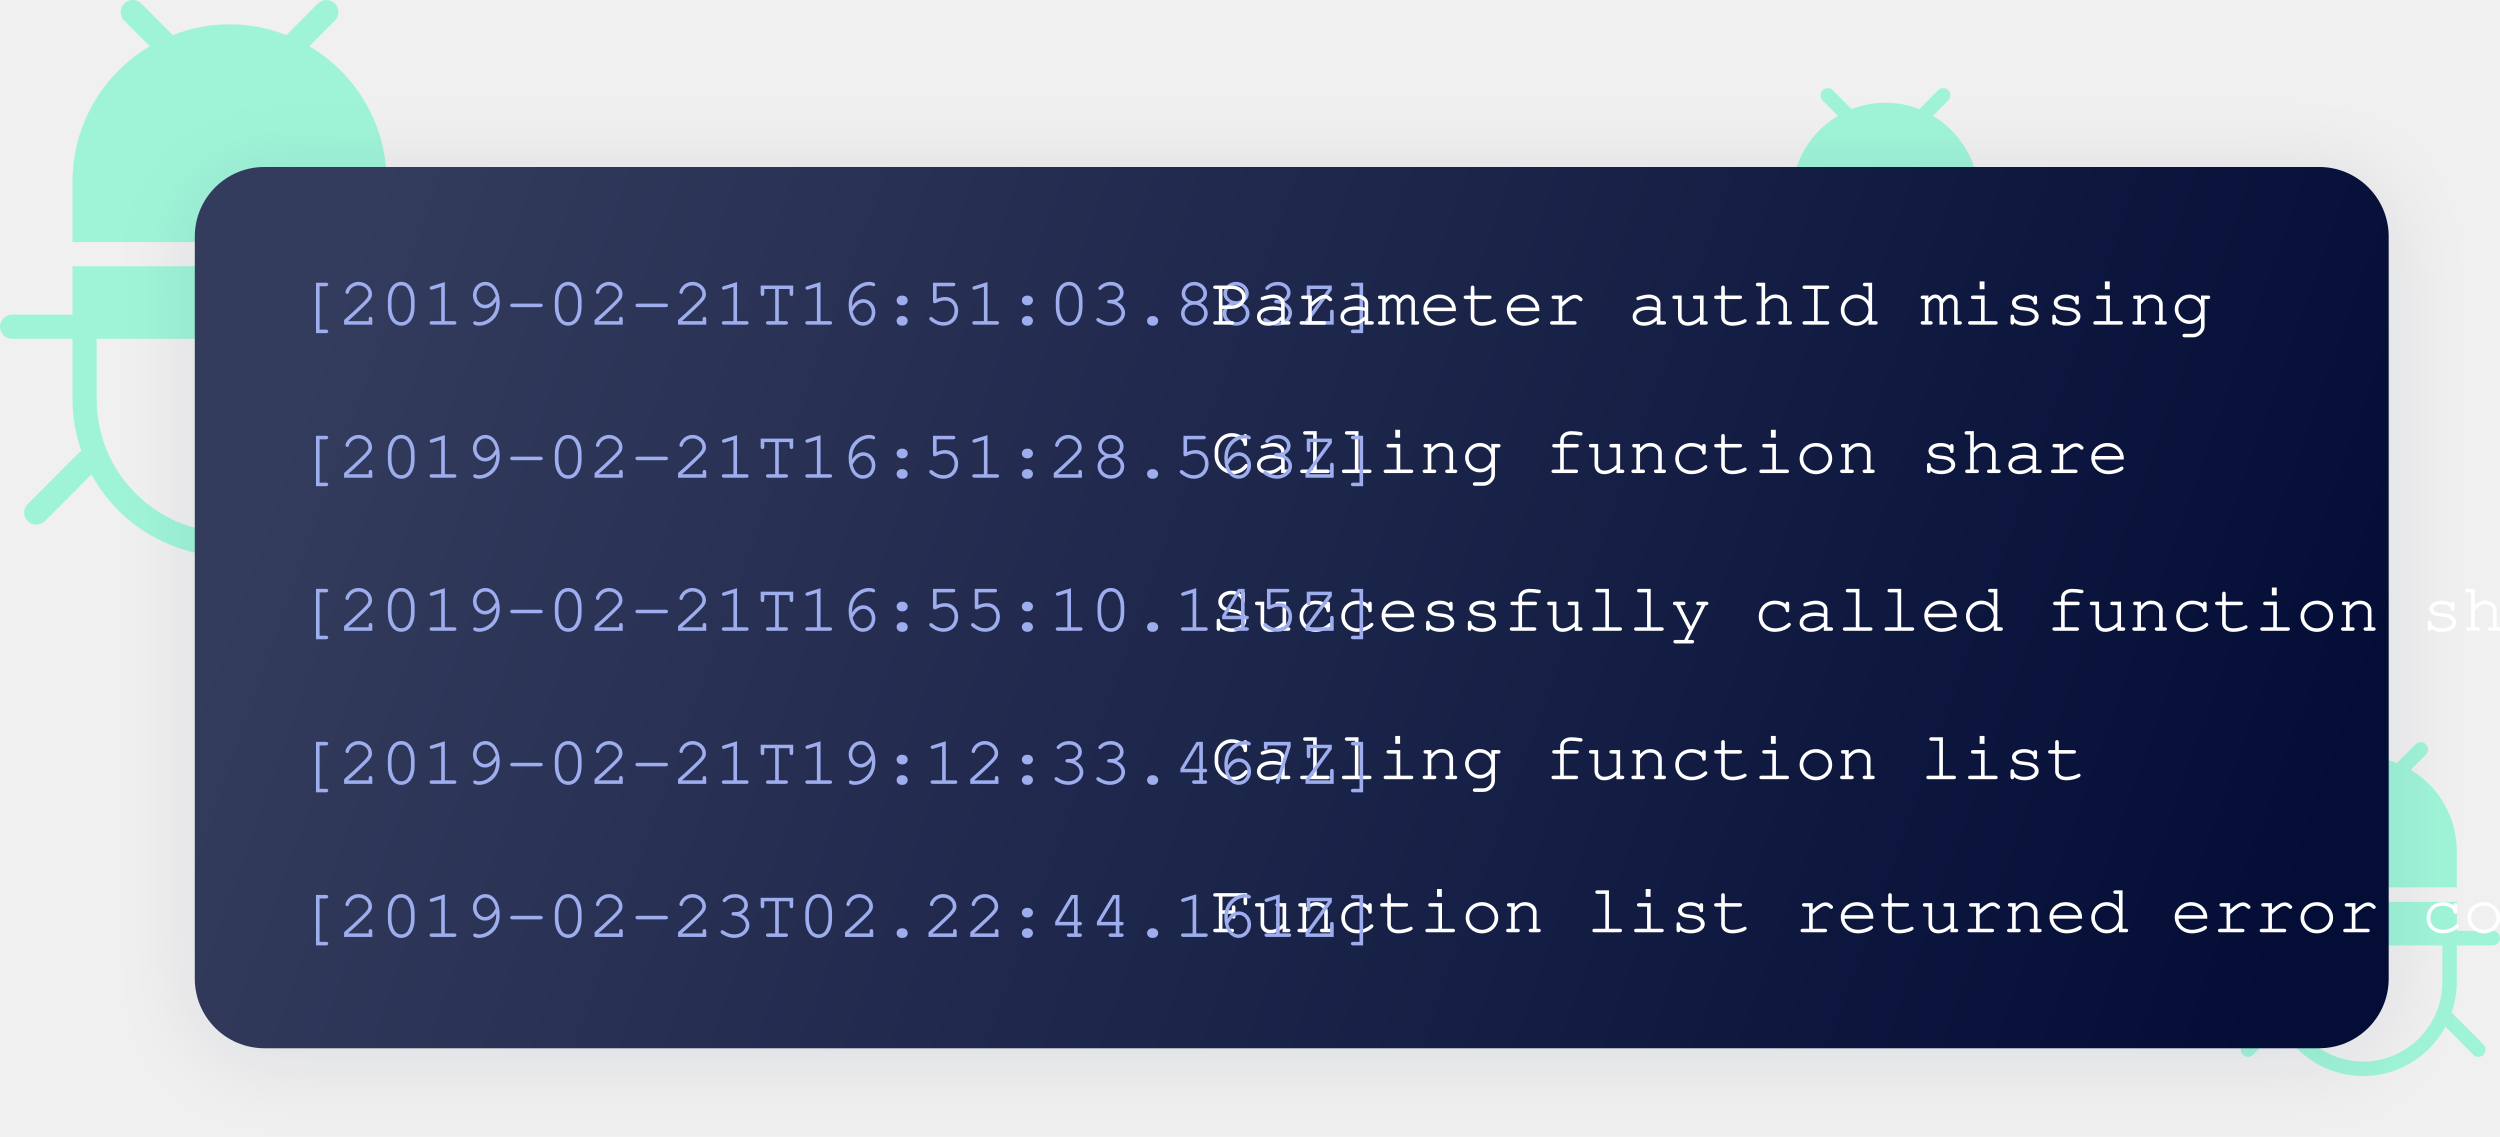
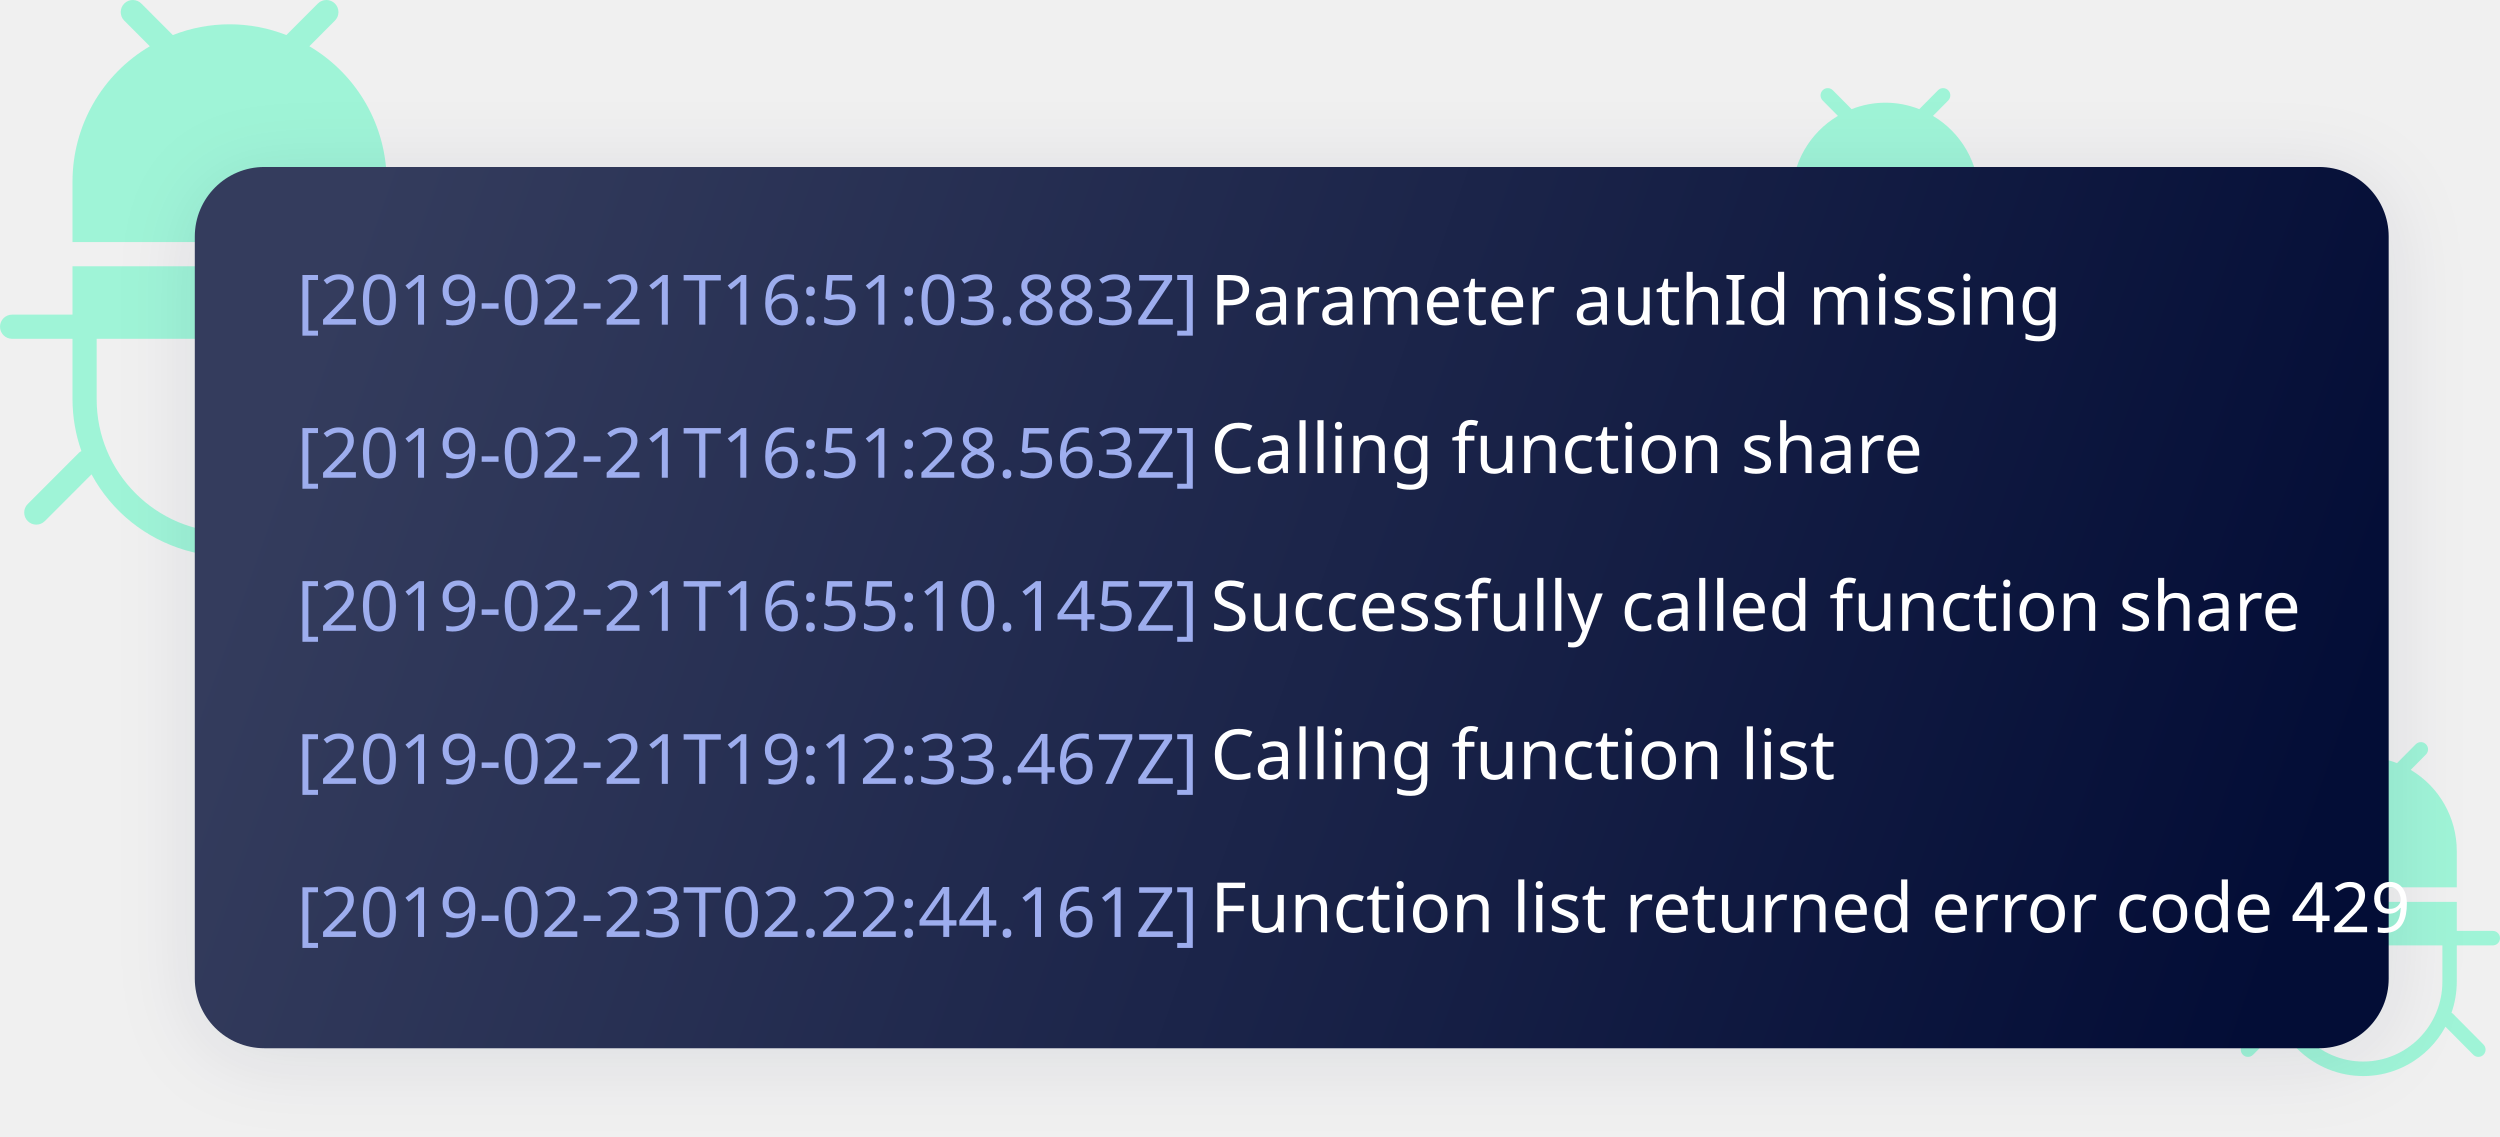
<svg xmlns="http://www.w3.org/2000/svg" xmlns:xlink="http://www.w3.org/1999/xlink" width="539px" height="245px" viewBox="0 0 539 245" version="1.1">
-   <style> * {font-family:"Courier"}</style>
+   <style> * {font-family:'ProximaNova-Regular'}</style>
  <defs>
    <linearGradient x1="100%" y1="57.311%" x2="1.8%" y2="43.134%" id="linearGradient-1">
      <stop stop-color="#030D36" offset="0%" />
      <stop stop-color="#343C5D" offset="100%" />
    </linearGradient>
    <rect id="path-2" x="0" y="0" width="473" height="190" rx="15" />
    <filter x="-5.6%" y="-12.9%" width="111.2%" height="127.9%" filterUnits="objectBoundingBox" id="filter-4">
      <feOffset dx="0" dy="2" in="SourceAlpha" result="shadowOffsetOuter1" />
      <feGaussianBlur stdDeviation="8.5" in="shadowOffsetOuter1" result="shadowBlurOuter1" />
      <feColorMatrix values="0 0 0 0 0.012   0 0 0 0 0.051   0 0 0 0 0.212  0 0 0 0.092 0" type="matrix" in="shadowBlurOuter1" />
    </filter>
  </defs>
  <g id="Hub" stroke="none" stroke-width="1" fill="none" fill-rule="evenodd">
    <g id="Product-Platform" transform="translate(-730, -983)">
      <g id="Logs" transform="translate(730, 983)">
        <path d="M83.368,52.185 L15.632,52.185 L15.632,39.144 C15.634,27.15 21.977,16.052 32.305,9.972 L26.815,4.475 C26.8,4.46 26.784,4.444 26.769,4.429 C25.764,3.397 25.785,1.746 26.816,0.741 C27.846,-0.265 29.495,-0.244 30.5,0.788 L37.263,7.558 C45.129,4.467 53.871,4.467 61.737,7.558 L68.5,0.788 C68.516,0.772 68.531,0.756 68.547,0.741 C69.577,-0.265 71.226,-0.244 72.231,0.787 C73.235,1.819 73.215,3.47 72.185,4.475 L66.701,9.975 C77.028,16.058 83.368,27.157 83.368,39.152 L83.368,39.144 L83.368,52.185 Z M96.395,67.833 C97.834,67.833 99,69.001 99,70.441 C99,71.881 97.834,73.049 96.395,73.049 L83.368,73.049 L83.368,86.089 C83.362,89.893 82.714,93.668 81.452,97.255 C81.64,97.348 81.815,97.464 81.973,97.601 L93.026,108.668 C94.033,109.685 94.032,111.324 93.026,112.34 C92.013,113.363 90.363,113.37 89.341,112.356 L79.268,102.27 C76.144,108.025 71.422,112.752 65.673,115.879 C49.232,124.821 28.664,118.728 19.732,102.27 L9.658,112.356 C8.643,113.364 7.006,113.364 5.99,112.356 C4.968,111.342 4.961,109.691 5.973,108.668 L17.029,97.601 C17.187,97.464 17.362,97.348 17.55,97.255 C16.288,93.668 15.639,89.893 15.632,86.089 L15.632,73.049 L2.605,73.049 C1.166,73.049 6.28956069e-08,71.881 1.4281909e-12,70.441 C1.4281909e-12,69.001 1.166,67.833 2.605,67.833 L15.632,67.833 L15.632,57.401 L83.368,57.401 L83.368,67.833 L96.395,67.833 Z M78.158,86.089 L78.158,73.049 L52.105,73.049 L52.105,98.498 C52.105,99.938 50.939,101.106 49.5,101.106 C48.061,101.106 46.895,99.938 46.895,98.498 L46.895,73.049 L20.842,73.049 L20.842,86.089 C20.842,101.934 33.673,114.778 49.5,114.778 C65.327,114.778 78.158,101.934 78.158,86.089 Z" id="Combined-Shape" fill="#9FF4D7" fill-rule="nonzero" />
        <path d="M529.684,191.311 L489.316,191.311 L489.316,183.487 C489.317,176.29 493.098,169.631 499.253,165.983 L495.981,162.685 C495.972,162.676 495.962,162.667 495.953,162.657 C495.355,162.038 495.367,161.048 495.981,160.444 C496.595,159.841 497.578,159.854 498.177,160.473 L502.207,164.535 C506.895,162.68 512.105,162.68 516.793,164.535 L520.823,160.473 C520.832,160.463 520.842,160.454 520.851,160.444 C521.465,159.841 522.448,159.854 523.047,160.472 C523.645,161.091 523.633,162.082 523.019,162.685 L519.751,165.985 C525.906,169.635 529.684,176.294 529.684,183.491 L529.684,183.487 L529.684,191.311 Z M537.447,200.7 C538.305,200.7 539,201.4 539,202.265 C539,203.129 538.305,203.829 537.447,203.829 L529.684,203.829 L529.684,211.654 C529.68,213.936 529.294,216.201 528.542,218.353 C528.654,218.409 528.758,218.479 528.853,218.561 L535.44,225.201 C536.04,225.811 536.04,226.794 535.44,227.404 C534.836,228.018 533.853,228.022 533.244,227.413 L527.24,221.362 C525.379,224.815 522.565,227.651 519.138,229.528 C509.341,234.893 497.083,231.237 491.759,221.362 L485.756,227.413 C485.151,228.018 484.175,228.018 483.57,227.414 C482.961,226.805 482.956,225.815 483.56,225.201 L490.149,218.561 C490.243,218.479 490.347,218.409 490.459,218.353 C489.707,216.201 489.32,213.936 489.316,211.654 L489.316,203.829 L481.553,203.829 C480.695,203.829 480,203.129 480,202.265 C480,201.4 480.695,200.7 481.553,200.7 L489.316,200.7 L489.316,194.44 L529.684,194.44 L529.684,200.7 L537.447,200.7 Z M526.579,211.654 L526.579,203.829 L511.053,203.829 L511.053,219.099 C511.053,219.963 510.357,220.664 509.5,220.664 C508.643,220.664 507.947,219.963 507.947,219.099 L507.947,203.829 L492.421,203.829 L492.421,211.654 C492.421,221.16 500.068,228.867 509.5,228.867 C518.932,228.867 526.579,221.16 526.579,211.654 Z" id="Combined-Shape" fill="#9FF4D7" fill-rule="nonzero" />
        <path d="M426.684,50.311 L386.316,50.311 L386.316,42.487 C386.317,35.29 390.098,28.631 396.253,24.983 L392.981,21.685 C392.972,21.676 392.962,21.667 392.953,21.657 C392.355,21.038 392.367,20.048 392.981,19.444 C393.595,18.841 394.578,18.854 395.177,19.473 L399.207,23.535 C403.895,21.68 409.105,21.68 413.793,23.535 L417.823,19.473 C417.832,19.463 417.842,19.454 417.851,19.444 C418.465,18.841 419.448,18.854 420.047,19.472 C420.645,20.091 420.633,21.082 420.019,21.685 L416.751,24.985 C422.906,28.635 426.684,35.294 426.684,42.491 L426.684,42.487 L426.684,50.311 Z M434.447,59.7 C435.305,59.7 436,60.4 436,61.265 C436,62.129 435.305,62.829 434.447,62.829 L426.684,62.829 L426.684,70.654 C426.68,72.936 426.294,75.201 425.542,77.353 C425.654,77.409 425.758,77.479 425.853,77.561 L432.44,84.201 C433.04,84.811 433.04,85.794 432.44,86.404 C431.836,87.018 430.853,87.022 430.244,86.413 L424.24,80.362 C422.379,83.815 419.565,86.651 416.138,88.528 C406.341,93.893 394.083,90.237 388.759,80.362 L382.756,86.413 C382.151,87.018 381.175,87.018 380.57,86.414 C379.961,85.805 379.956,84.815 380.56,84.201 L387.149,77.561 C387.243,77.479 387.347,77.409 387.459,77.353 C386.707,75.201 386.32,72.936 386.316,70.654 L386.316,62.829 L378.553,62.829 C377.695,62.829 377,62.129 377,61.265 C377,60.4 377.695,59.7 378.553,59.7 L386.316,59.7 L386.316,53.44 L426.684,53.44 L426.684,59.7 L434.447,59.7 Z M423.579,70.654 L423.579,62.829 L408.053,62.829 L408.053,78.099 C408.053,78.963 407.357,79.664 406.5,79.664 C405.643,79.664 404.947,78.963 404.947,78.099 L404.947,62.829 L389.421,62.829 L389.421,70.654 C389.421,80.16 397.068,87.867 406.5,87.867 C415.932,87.867 423.579,80.16 423.579,70.654 Z" id="Combined-Shape" fill="#9FF4D7" fill-rule="nonzero" />
        <g id="[2008-03-18T17:15:59-+-[2008-03-18T17:15:59-+-[2008-03-18T17:15:59-+-[2008-03-18T17:15:59-Mask" transform="translate(42, 36)">
          <mask id="mask-3" fill="white">
            <use xlink:href="#path-2" />
          </mask>
          <g id="Mask">
            <use fill="black" fill-opacity="1" filter="url(#filter-4)" xlink:href="#path-2" />
            <use fill="url(#linearGradient-1)" fill-rule="evenodd" xlink:href="#path-2" />
          </g>
        </g>
        <text id="[2019-02-21T16:51:03" font-family="SourceSansPro-Semibold, Source Sans Pro" font-size="15" font-weight="500" fill="#9DADEE">
          <tspan x="64" y="70">[2019-02-21T16:51:03.883Z]  </tspan>
        </text>
        <text id="Parameter-authId-mis" font-family="SourceSansPro-Semibold, Source Sans Pro" font-size="15" font-weight="500" fill="#FFFFFF">
          <tspan x="261" y="70">Parameter authId missing</tspan>
        </text>
        <text id="Calling-function-sha" font-family="SourceSansPro-Semibold, Source Sans Pro" font-size="15" font-weight="500" fill="#FFFFFF">
          <tspan x="261" y="102">Calling function share</tspan>
        </text>
        <text id="Successfully-called" font-family="SourceSansPro-Semibold, Source Sans Pro" font-size="15" font-weight="500" fill="#FFFFFF">
          <tspan x="261" y="136">Successfully called function share</tspan>
        </text>
        <text id="Calling-function-lis" font-family="SourceSansPro-Semibold, Source Sans Pro" font-size="15" font-weight="500" fill="#FFFFFF">
          <tspan x="261" y="168">Calling function list</tspan>
        </text>
        <text id="Function-list-return" font-family="SourceSansPro-Semibold, Source Sans Pro" font-size="15" font-weight="500" fill="#FFFFFF">
          <tspan x="261" y="201">Function list returned error code 429</tspan>
        </text>
        <text id="[2019-02-21T16:51:28" font-family="SourceSansPro-Semibold, Source Sans Pro" font-size="15" font-weight="500" fill="#9DADEE">
          <tspan x="64" y="103">[2019-02-21T16:51:28.563Z]  </tspan>
        </text>
        <text id="[2019-02-21T16:55:10" font-family="SourceSansPro-Semibold, Source Sans Pro" font-size="15" font-weight="500" fill="#9DADEE">
          <tspan x="64" y="136">[2019-02-21T16:55:10.145Z]</tspan>
        </text>
        <text id="[2019-02-21T19:12:33" font-family="SourceSansPro-Semibold, Source Sans Pro" font-size="15" font-weight="500">
          <tspan x="64" y="169" fill="#9DADEE">[2019-02-21T19:12:33.467Z]  </tspan>
          <tspan x="249.01" y="169" font-family="SourceSansPro-Regular, Source Sans Pro" font-weight="normal" fill="#495056"> </tspan>
        </text>
        <text id="[2019-02-23T02.22:44" font-family="SourceSansPro-Semibold, Source Sans Pro" font-size="15" font-weight="500">
          <tspan x="64" y="202" fill="#9DADEE">[2019-02-23T02.22:44.161Z]  </tspan>
          <tspan x="249.01" y="202" font-family="SourceSansPro-Regular, Source Sans Pro" font-weight="normal" fill="#495056"> </tspan>
        </text>
      </g>
    </g>
  </g>
</svg>
